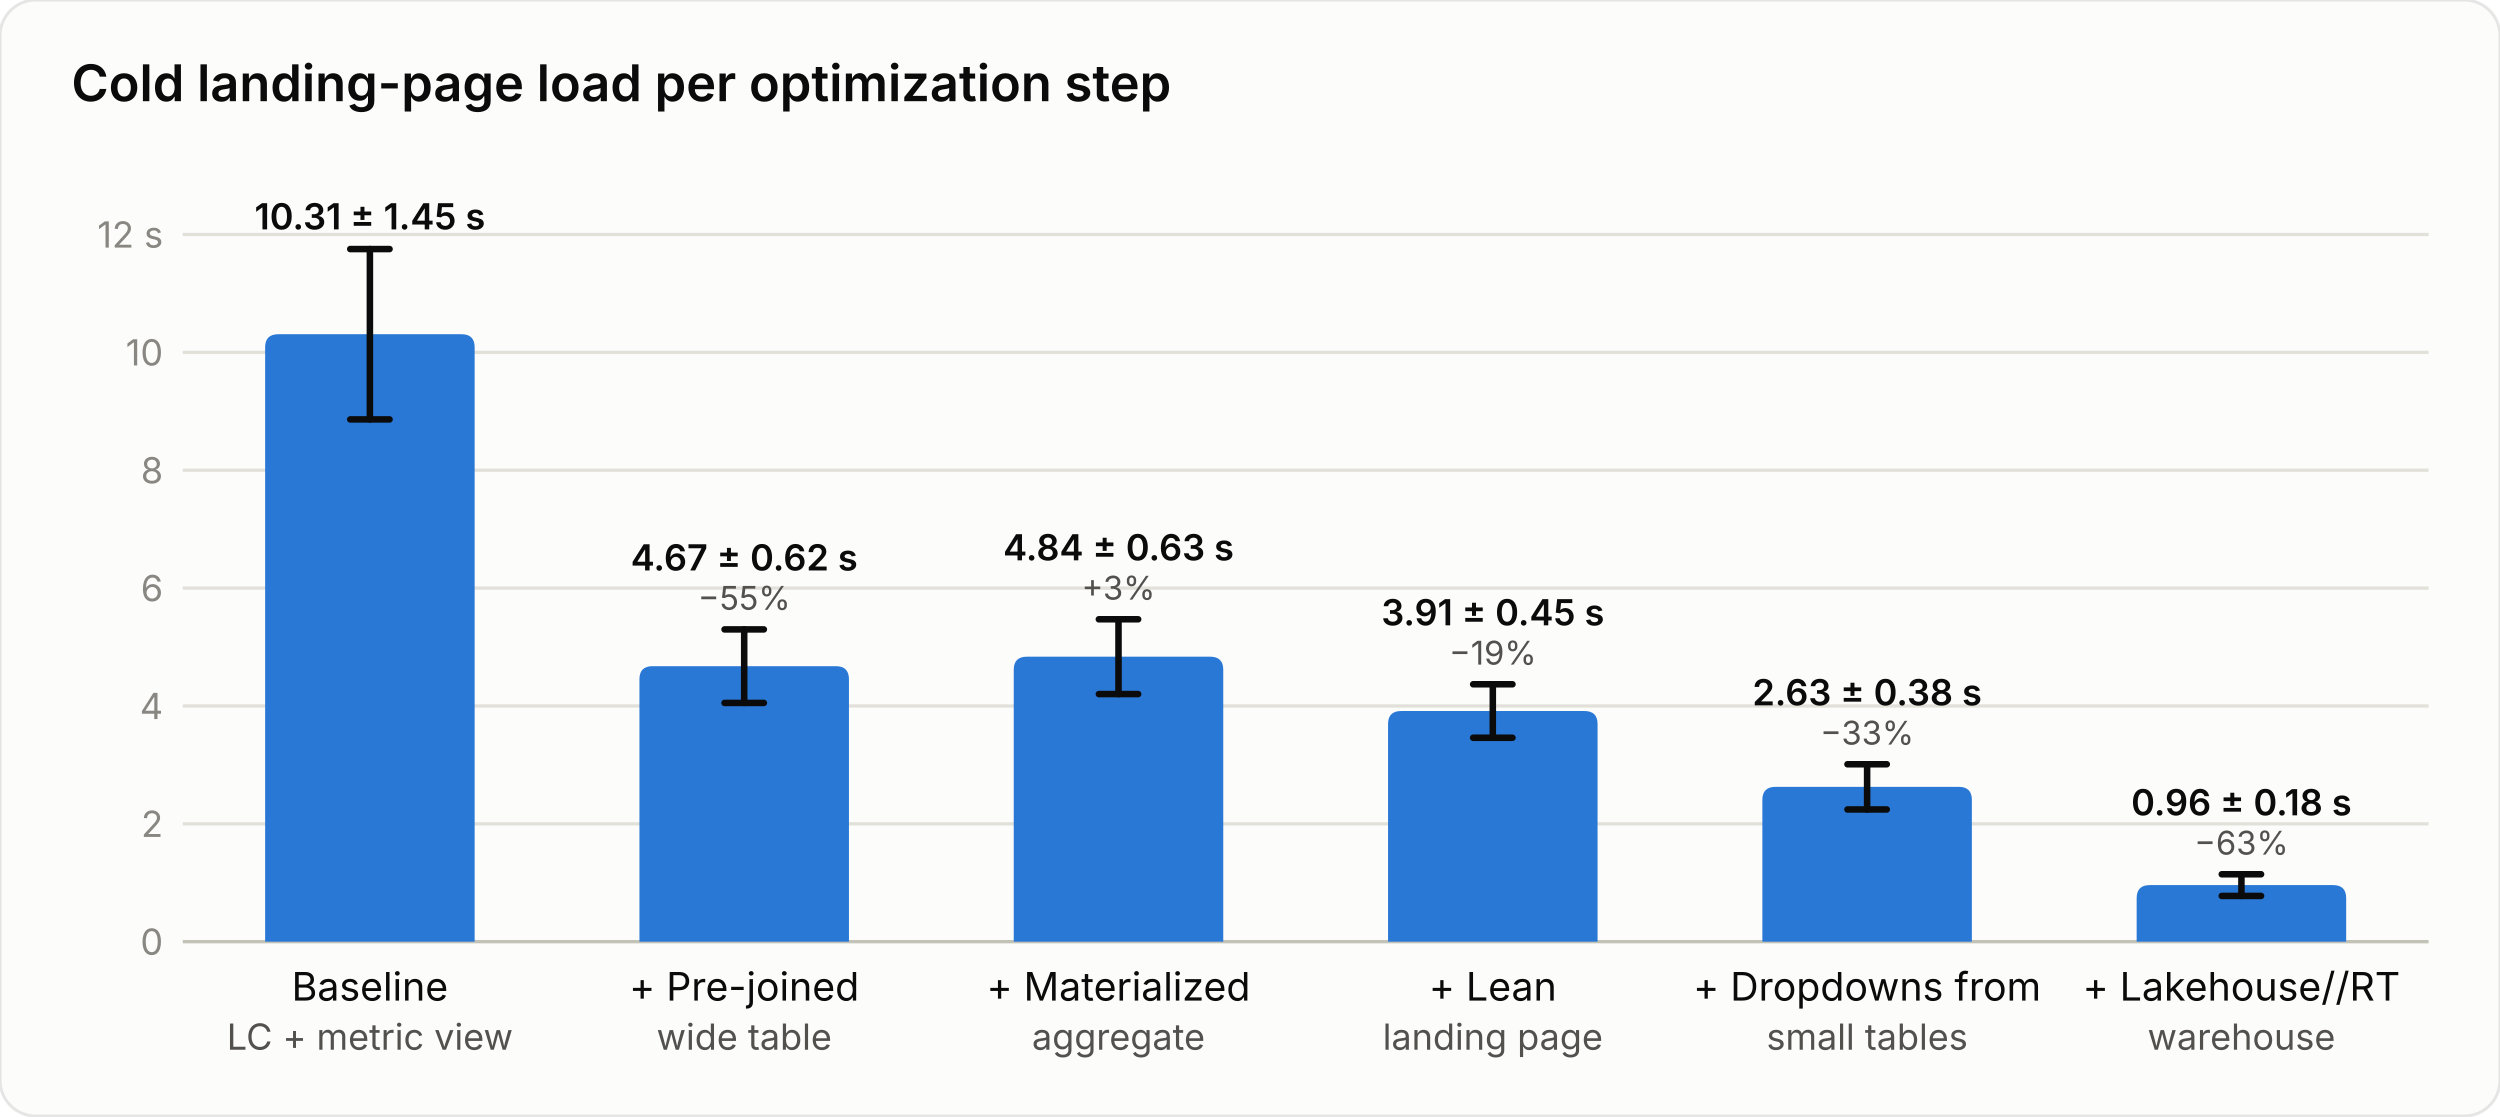
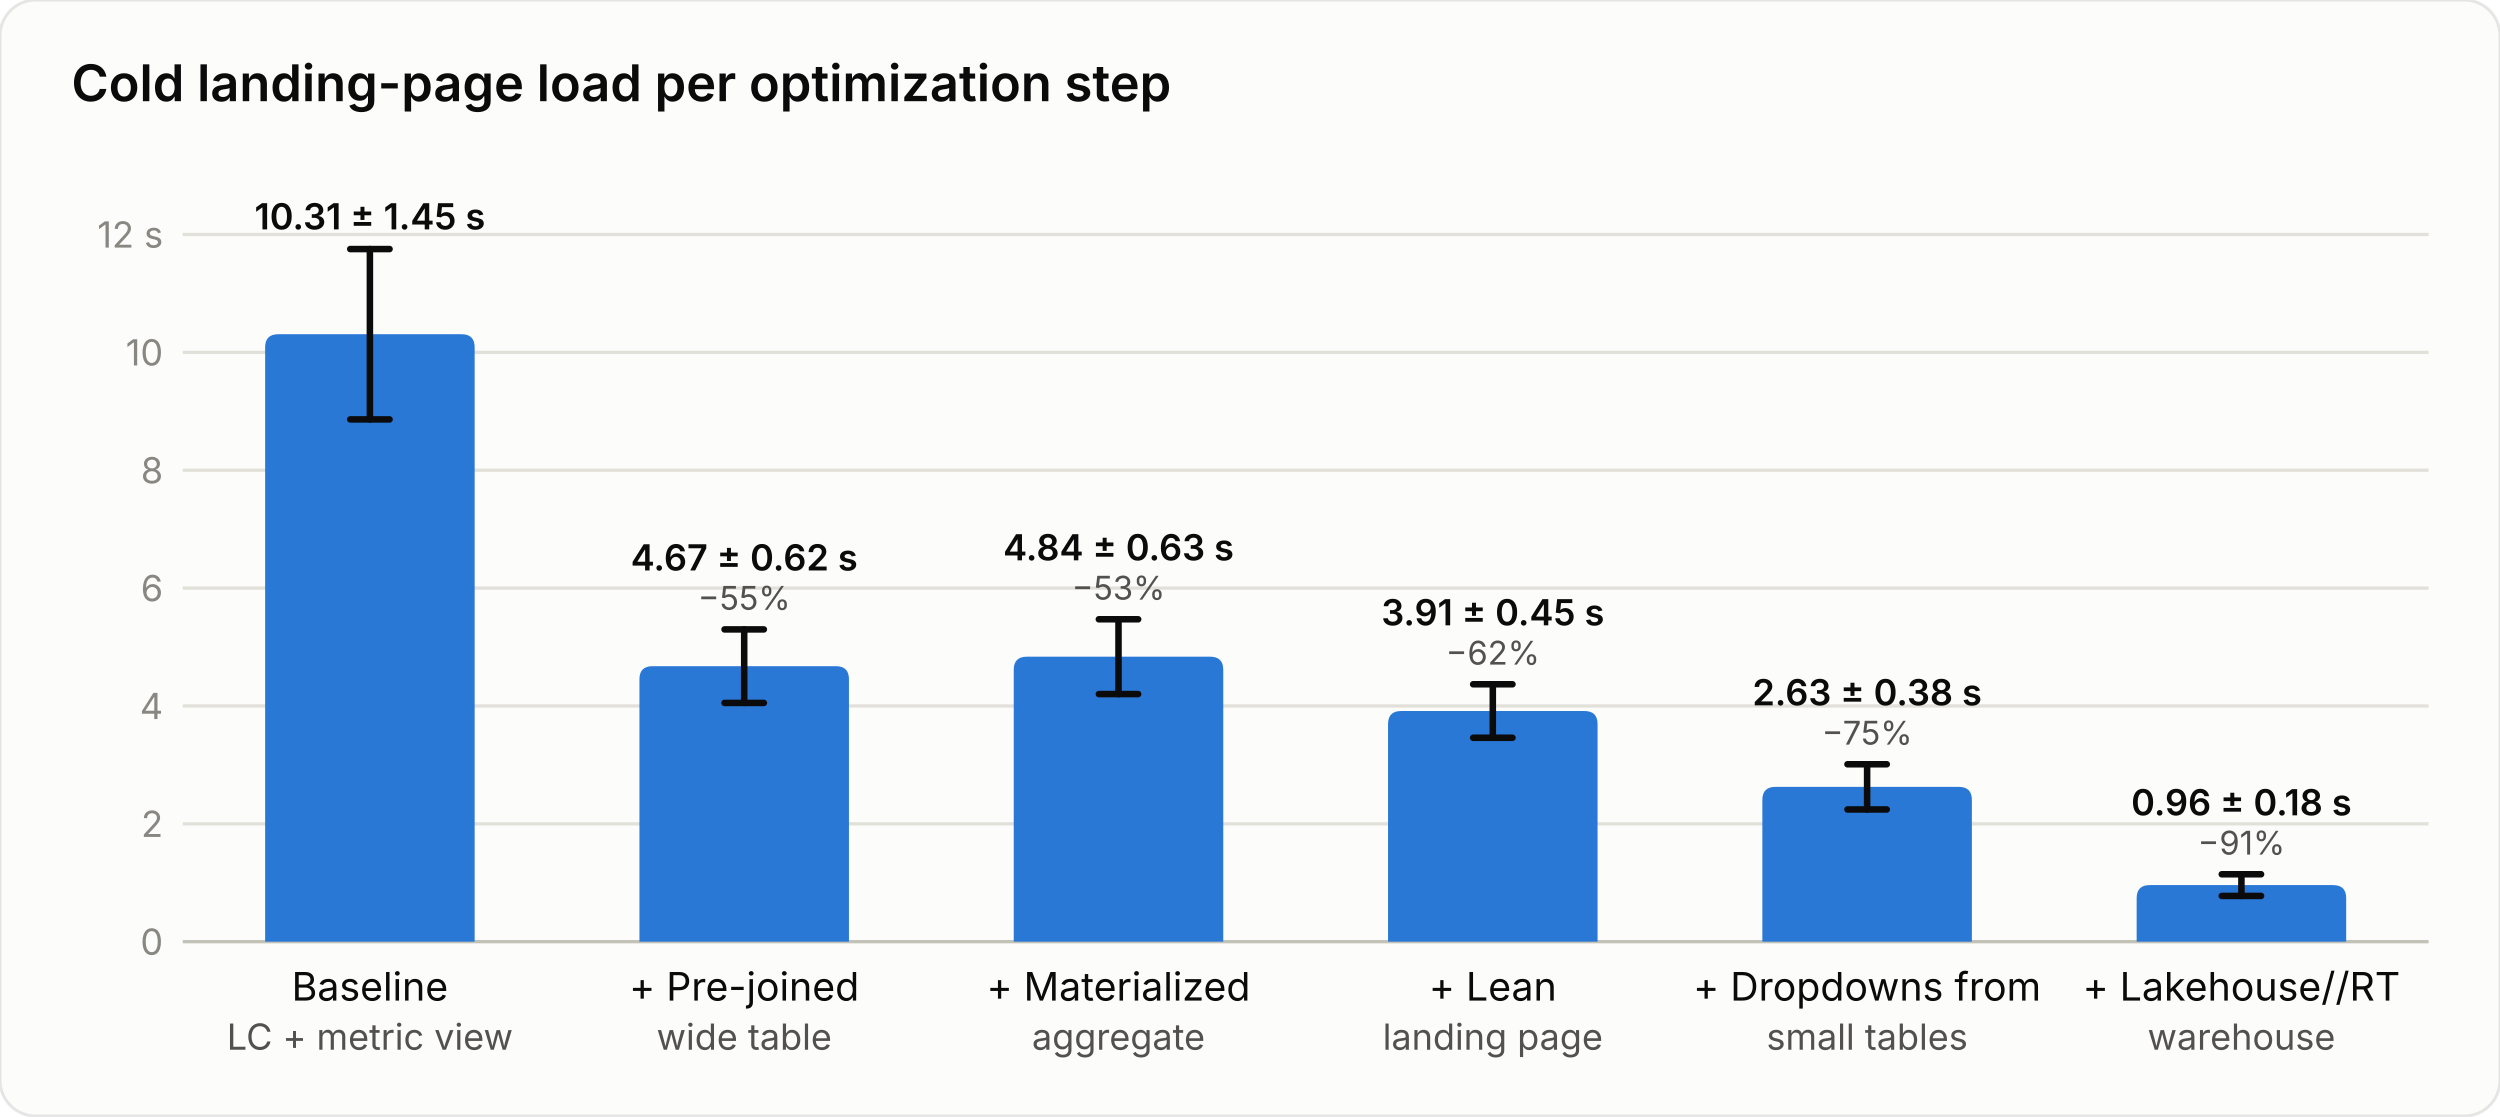
<svg xmlns="http://www.w3.org/2000/svg" width="840" height="375" viewBox="0 0 840 375" role="img" aria-label="Cold landing-page load per optimization step">
  <style>text { font-family: system-ui, -apple-system, "Segoe UI", sans-serif; font-variant-numeric: tabular-nums; }
.h1 { fill: #0b0b0b; font-size: 17px; font-weight: 600; }
.gl { stroke: #e1e0d9; stroke-width: 1; } .base { stroke: #c3c2b7; stroke-width: 1; }
.ax { fill: #898781; font-size: 11px; } .lab { fill: #0b0b0b; font-size: 12px; } .lab2 { fill: #52514e; font-size: 11px; }
.val { fill: #0b0b0b; font-size: 11px; font-weight: 600; } .chg { fill: #52514e; font-size: 10px; }
.bar { fill: #2a78d6; } .err { stroke: #0b0b0b; stroke-width: 2; stroke-linecap: round; } .hit { display: none; }</style>
  <rect width="100%" height="100%" rx="12" fill="#fcfcfb" stroke="rgba(11,11,11,0.10)" />
  <text class="h1" x="24" y="34">Cold landing-page load per optimization step</text>
  <svg x="24" y="48" width="792" height="319" viewBox="0 0 720 290">
    <line class="base" x1="34" x2="720" y1="244" y2="244" />
    <text class="ax" x="28" y="248" text-anchor="end">0</text>
    <line class="gl" x1="34" x2="720" y1="208" y2="208" />
    <text class="ax" x="28" y="212" text-anchor="end">2</text>
    <line class="gl" x1="34" x2="720" y1="172" y2="172" />
    <text class="ax" x="28" y="176" text-anchor="end">4</text>
    <line class="gl" x1="34" x2="720" y1="136" y2="136" />
    <text class="ax" x="28" y="140" text-anchor="end">6</text>
    <line class="gl" x1="34" x2="720" y1="100" y2="100" />
    <text class="ax" x="28" y="104" text-anchor="end">8</text>
    <line class="gl" x1="34" x2="720" y1="64" y2="64" />
    <text class="ax" x="28" y="68" text-anchor="end">10</text>
    <line class="gl" x1="34" x2="720" y1="28" y2="28" />
    <text class="ax" x="28" y="32" text-anchor="end">12 s</text>
    <path class="bar" d="M59.167,244V62.456Q59.167,58.456 63.167,58.456H119.167Q123.167,58.456 123.167,62.456V244Z" />
    <line class="err" x1="91.167" x2="91.167" y1="32.437" y2="84.475" />
    <line class="err" x1="85.167" x2="97.167" y1="32.437" y2="32.437" />
    <line class="err" x1="85.167" x2="97.167" y1="84.475" y2="84.475" />
    <text class="val" x="91.167" y="26.437" text-anchor="middle">10.31 ± 1.45 s</text>
    <text class="lab" x="91.167" y="262" text-anchor="middle">Baseline</text>
    <text class="lab2" x="91.167" y="277" text-anchor="middle">LC + metric view</text>
    <rect class="hit" x="34" y="8" width="114.333" height="236" />
    <path class="bar" d="M173.5,244V163.85Q173.5,159.85 177.5,159.85H233.5Q237.5,159.85 237.5,163.85V244Z" />
    <line class="err" x1="205.5" x2="205.5" y1="148.623" y2="171.077" />
    <line class="err" x1="199.5" x2="211.5" y1="148.623" y2="148.623" />
    <line class="err" x1="199.5" x2="211.5" y1="171.077" y2="171.077" />
    <text class="val" x="205.5" y="130.623" text-anchor="middle">4.67 ± 0.62 s</text>
    <text class="chg" x="205.5" y="142.623" text-anchor="middle">−55%</text>
    <text class="lab" x="205.5" y="262" text-anchor="middle">+ Pre-joined</text>
    <text class="lab2" x="205.5" y="277" text-anchor="middle">wide table</text>
    <rect class="hit" x="148.333" y="8" width="114.333" height="236" />
    <path class="bar" d="M287.833,244V160.952Q287.833,156.952 291.833,156.952H347.833Q351.833,156.952 351.833,160.952V244Z" />
    <line class="err" x1="319.833" x2="319.833" y1="145.528" y2="168.376" />
    <line class="err" x1="313.833" x2="325.833" y1="145.528" y2="145.528" />
    <line class="err" x1="313.833" x2="325.833" y1="168.376" y2="168.376" />
    <text class="val" x="319.833" y="127.528" text-anchor="middle">4.84 ± 0.63 s</text>
-     <text class="chg" x="319.833" y="139.528" text-anchor="middle">+3%</text>
+     <text class="chg" x="319.833" y="139.528" text-anchor="middle">−53%</text>
    <text class="lab" x="319.833" y="262" text-anchor="middle">+ Materialized</text>
    <text class="lab2" x="319.833" y="277" text-anchor="middle">aggregate</text>
    <rect class="hit" x="262.667" y="8" width="114.333" height="236" />
    <path class="bar" d="M402.167,244V177.548Q402.167,173.548 406.167,173.548H462.167Q466.167,173.548 466.167,177.548V244Z" />
    <line class="err" x1="434.167" x2="434.167" y1="165.379" y2="181.717" />
    <line class="err" x1="428.167" x2="440.167" y1="165.379" y2="165.379" />
    <line class="err" x1="428.167" x2="440.167" y1="181.717" y2="181.717" />
    <text class="val" x="434.167" y="147.379" text-anchor="middle">3.91 ± 0.45 s</text>
-     <text class="chg" x="434.167" y="159.379" text-anchor="middle">−19%</text>
+     <text class="chg" x="434.167" y="159.379" text-anchor="middle">−62%</text>
    <text class="lab" x="434.167" y="262" text-anchor="middle">+ Lean</text>
    <text class="lab2" x="434.167" y="277" text-anchor="middle">landing page</text>
    <rect class="hit" x="377" y="8" width="114.333" height="236" />
    <path class="bar" d="M516.5,244V200.714Q516.5,196.714 520.5,196.714H576.5Q580.5,196.714 580.5,200.714V244Z" />
    <line class="err" x1="548.5" x2="548.5" y1="189.807" y2="203.621" />
    <line class="err" x1="542.5" x2="554.5" y1="189.807" y2="189.807" />
    <line class="err" x1="542.5" x2="554.5" y1="203.621" y2="203.621" />
    <text class="val" x="548.5" y="171.807" text-anchor="middle">2.63 ± 0.38 s</text>
-     <text class="chg" x="548.5" y="183.807" text-anchor="middle">−33%</text>
+     <text class="chg" x="548.5" y="183.807" text-anchor="middle">−75%</text>
    <text class="lab" x="548.5" y="262" text-anchor="middle">+ Dropdowns from</text>
    <text class="lab2" x="548.5" y="277" text-anchor="middle">small tables</text>
    <rect class="hit" x="491.333" y="8" width="114.333" height="236" />
    <path class="bar" d="M630.833,244V230.72Q630.833,226.72 634.833,226.72H690.833Q694.833,226.72 694.833,230.72V244Z" />
    <line class="err" x1="662.833" x2="662.833" y1="223.412" y2="230.028" />
    <line class="err" x1="656.833" x2="668.833" y1="223.412" y2="223.412" />
    <line class="err" x1="656.833" x2="668.833" y1="230.028" y2="230.028" />
    <text class="val" x="662.833" y="205.412" text-anchor="middle">0.96 ± 0.18 s</text>
-     <text class="chg" x="662.833" y="217.412" text-anchor="middle">−63%</text>
+     <text class="chg" x="662.833" y="217.412" text-anchor="middle">−91%</text>
    <text class="lab" x="662.833" y="262" text-anchor="middle">+ Lakehouse//RT</text>
    <text class="lab2" x="662.833" y="277" text-anchor="middle">warehouse</text>
    <rect class="hit" x="605.667" y="8" width="114.333" height="236" />
  </svg>
</svg>
